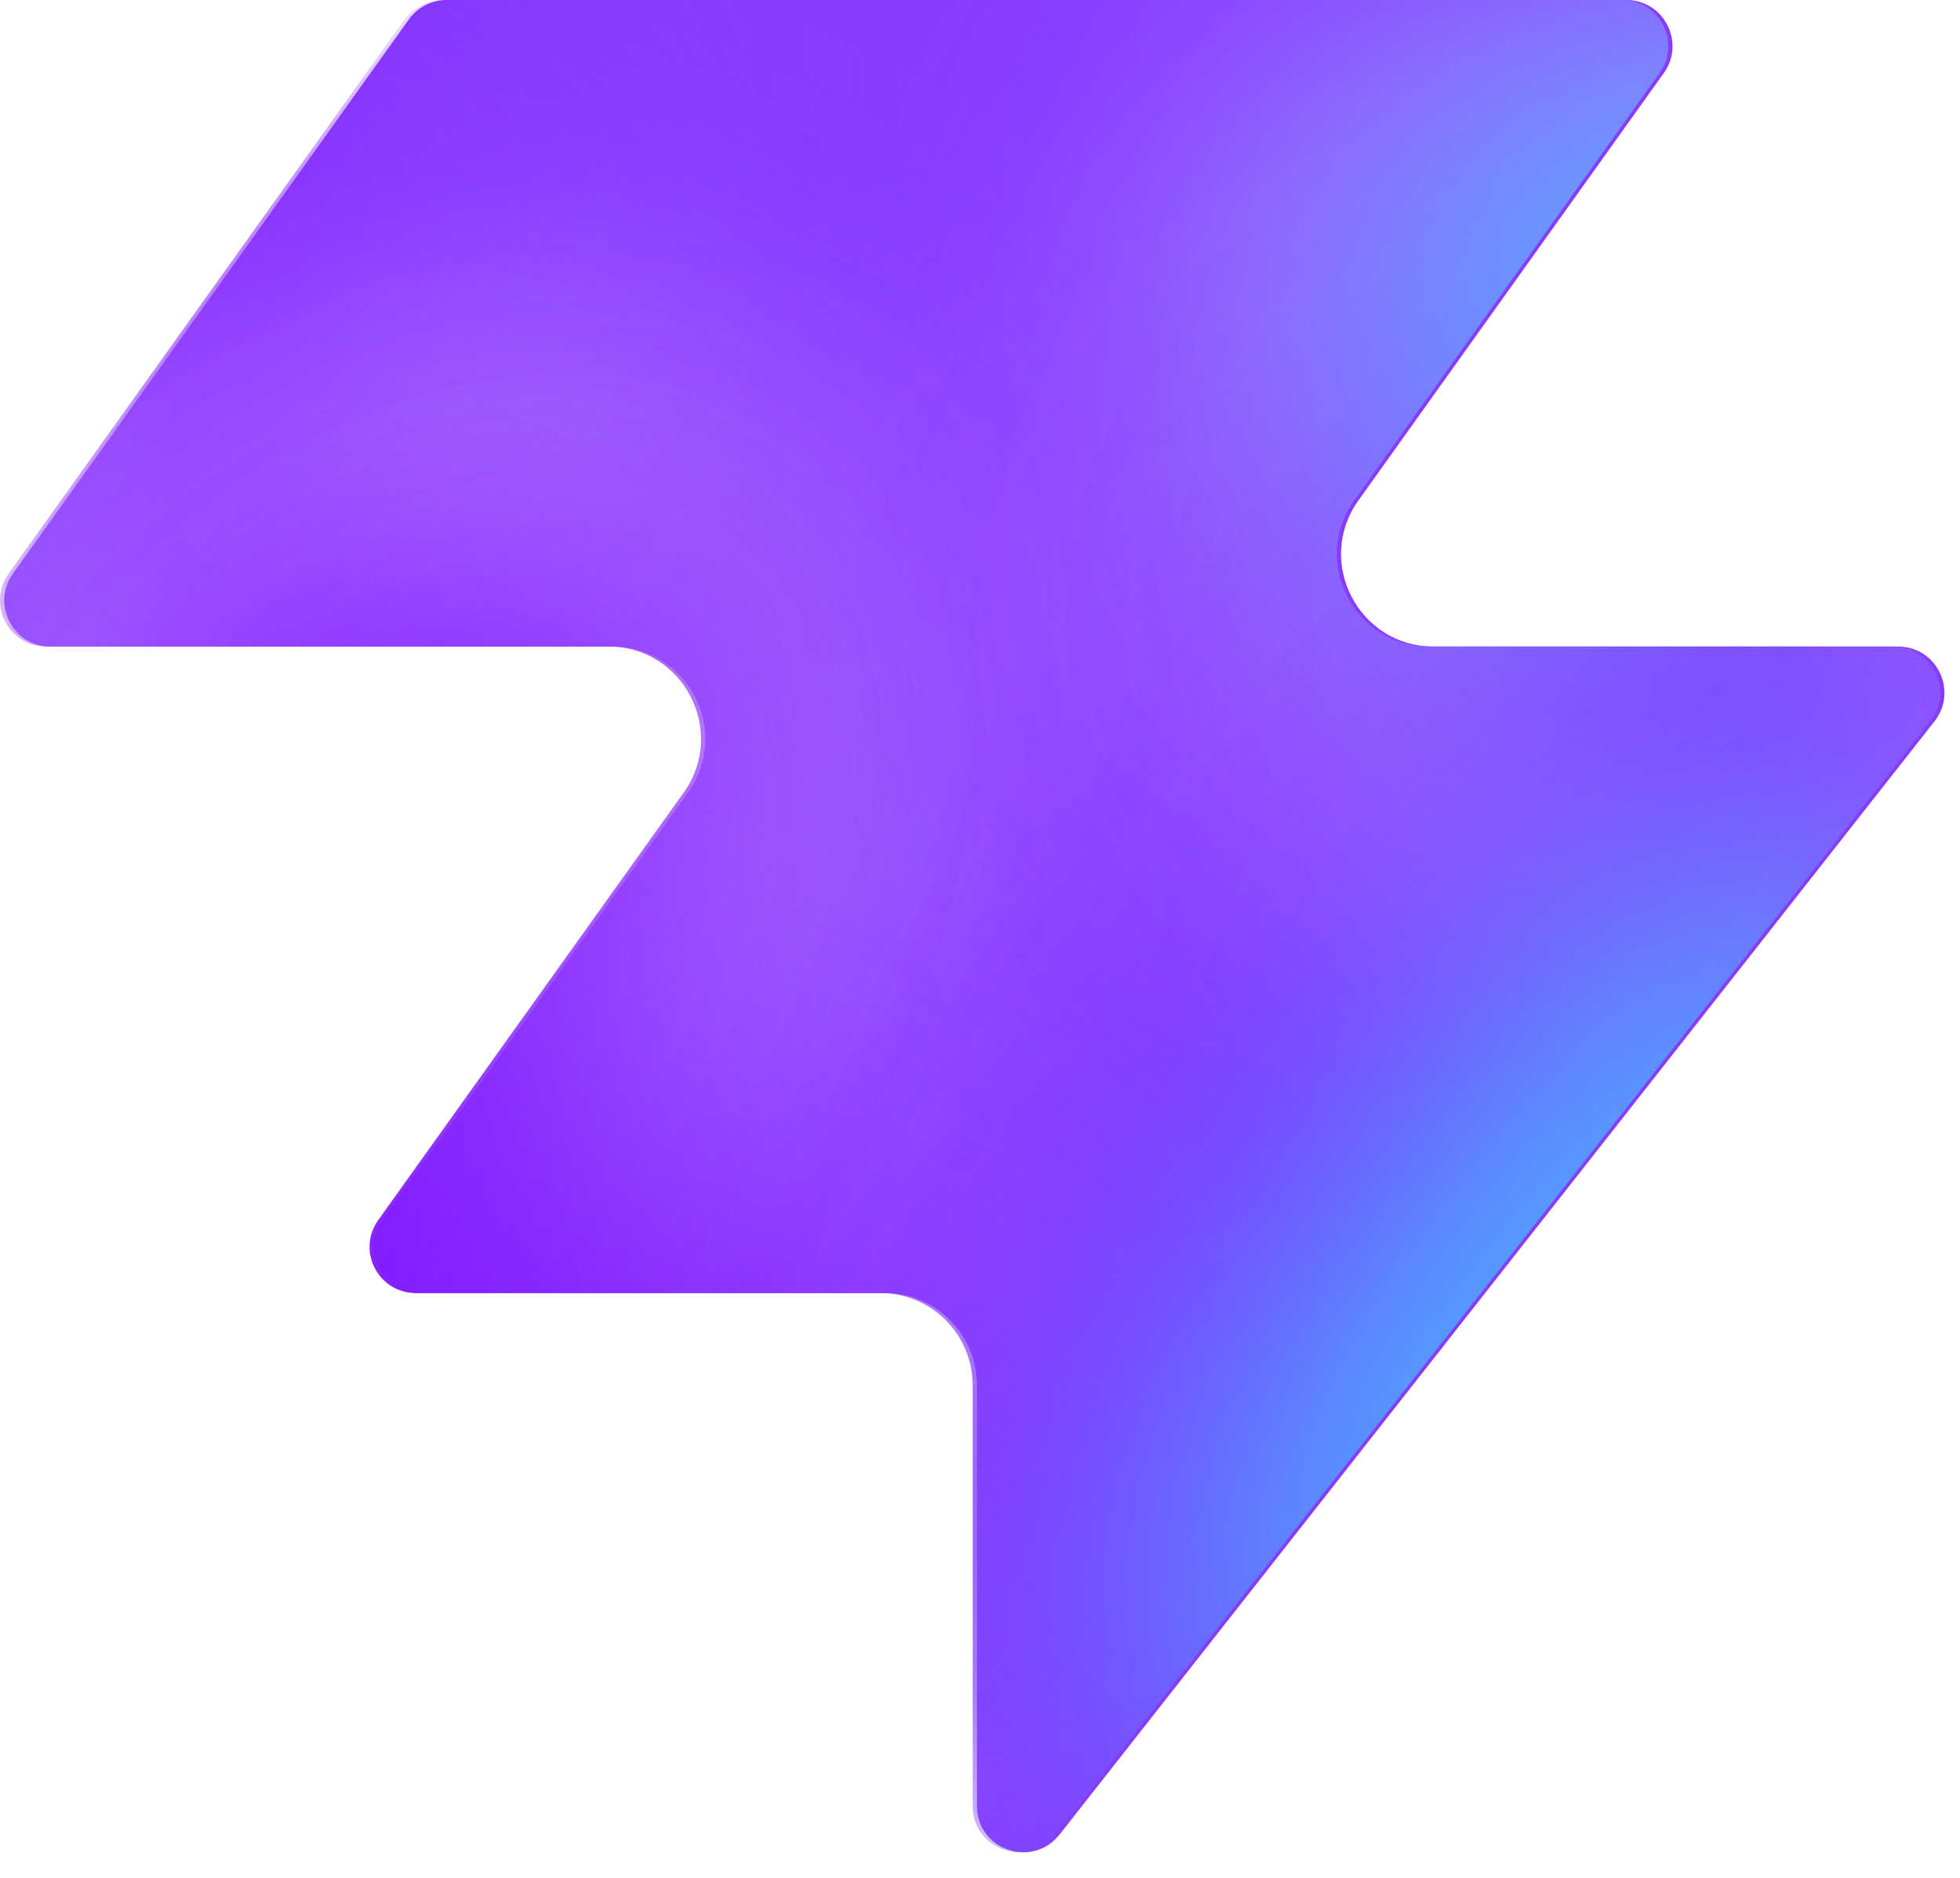
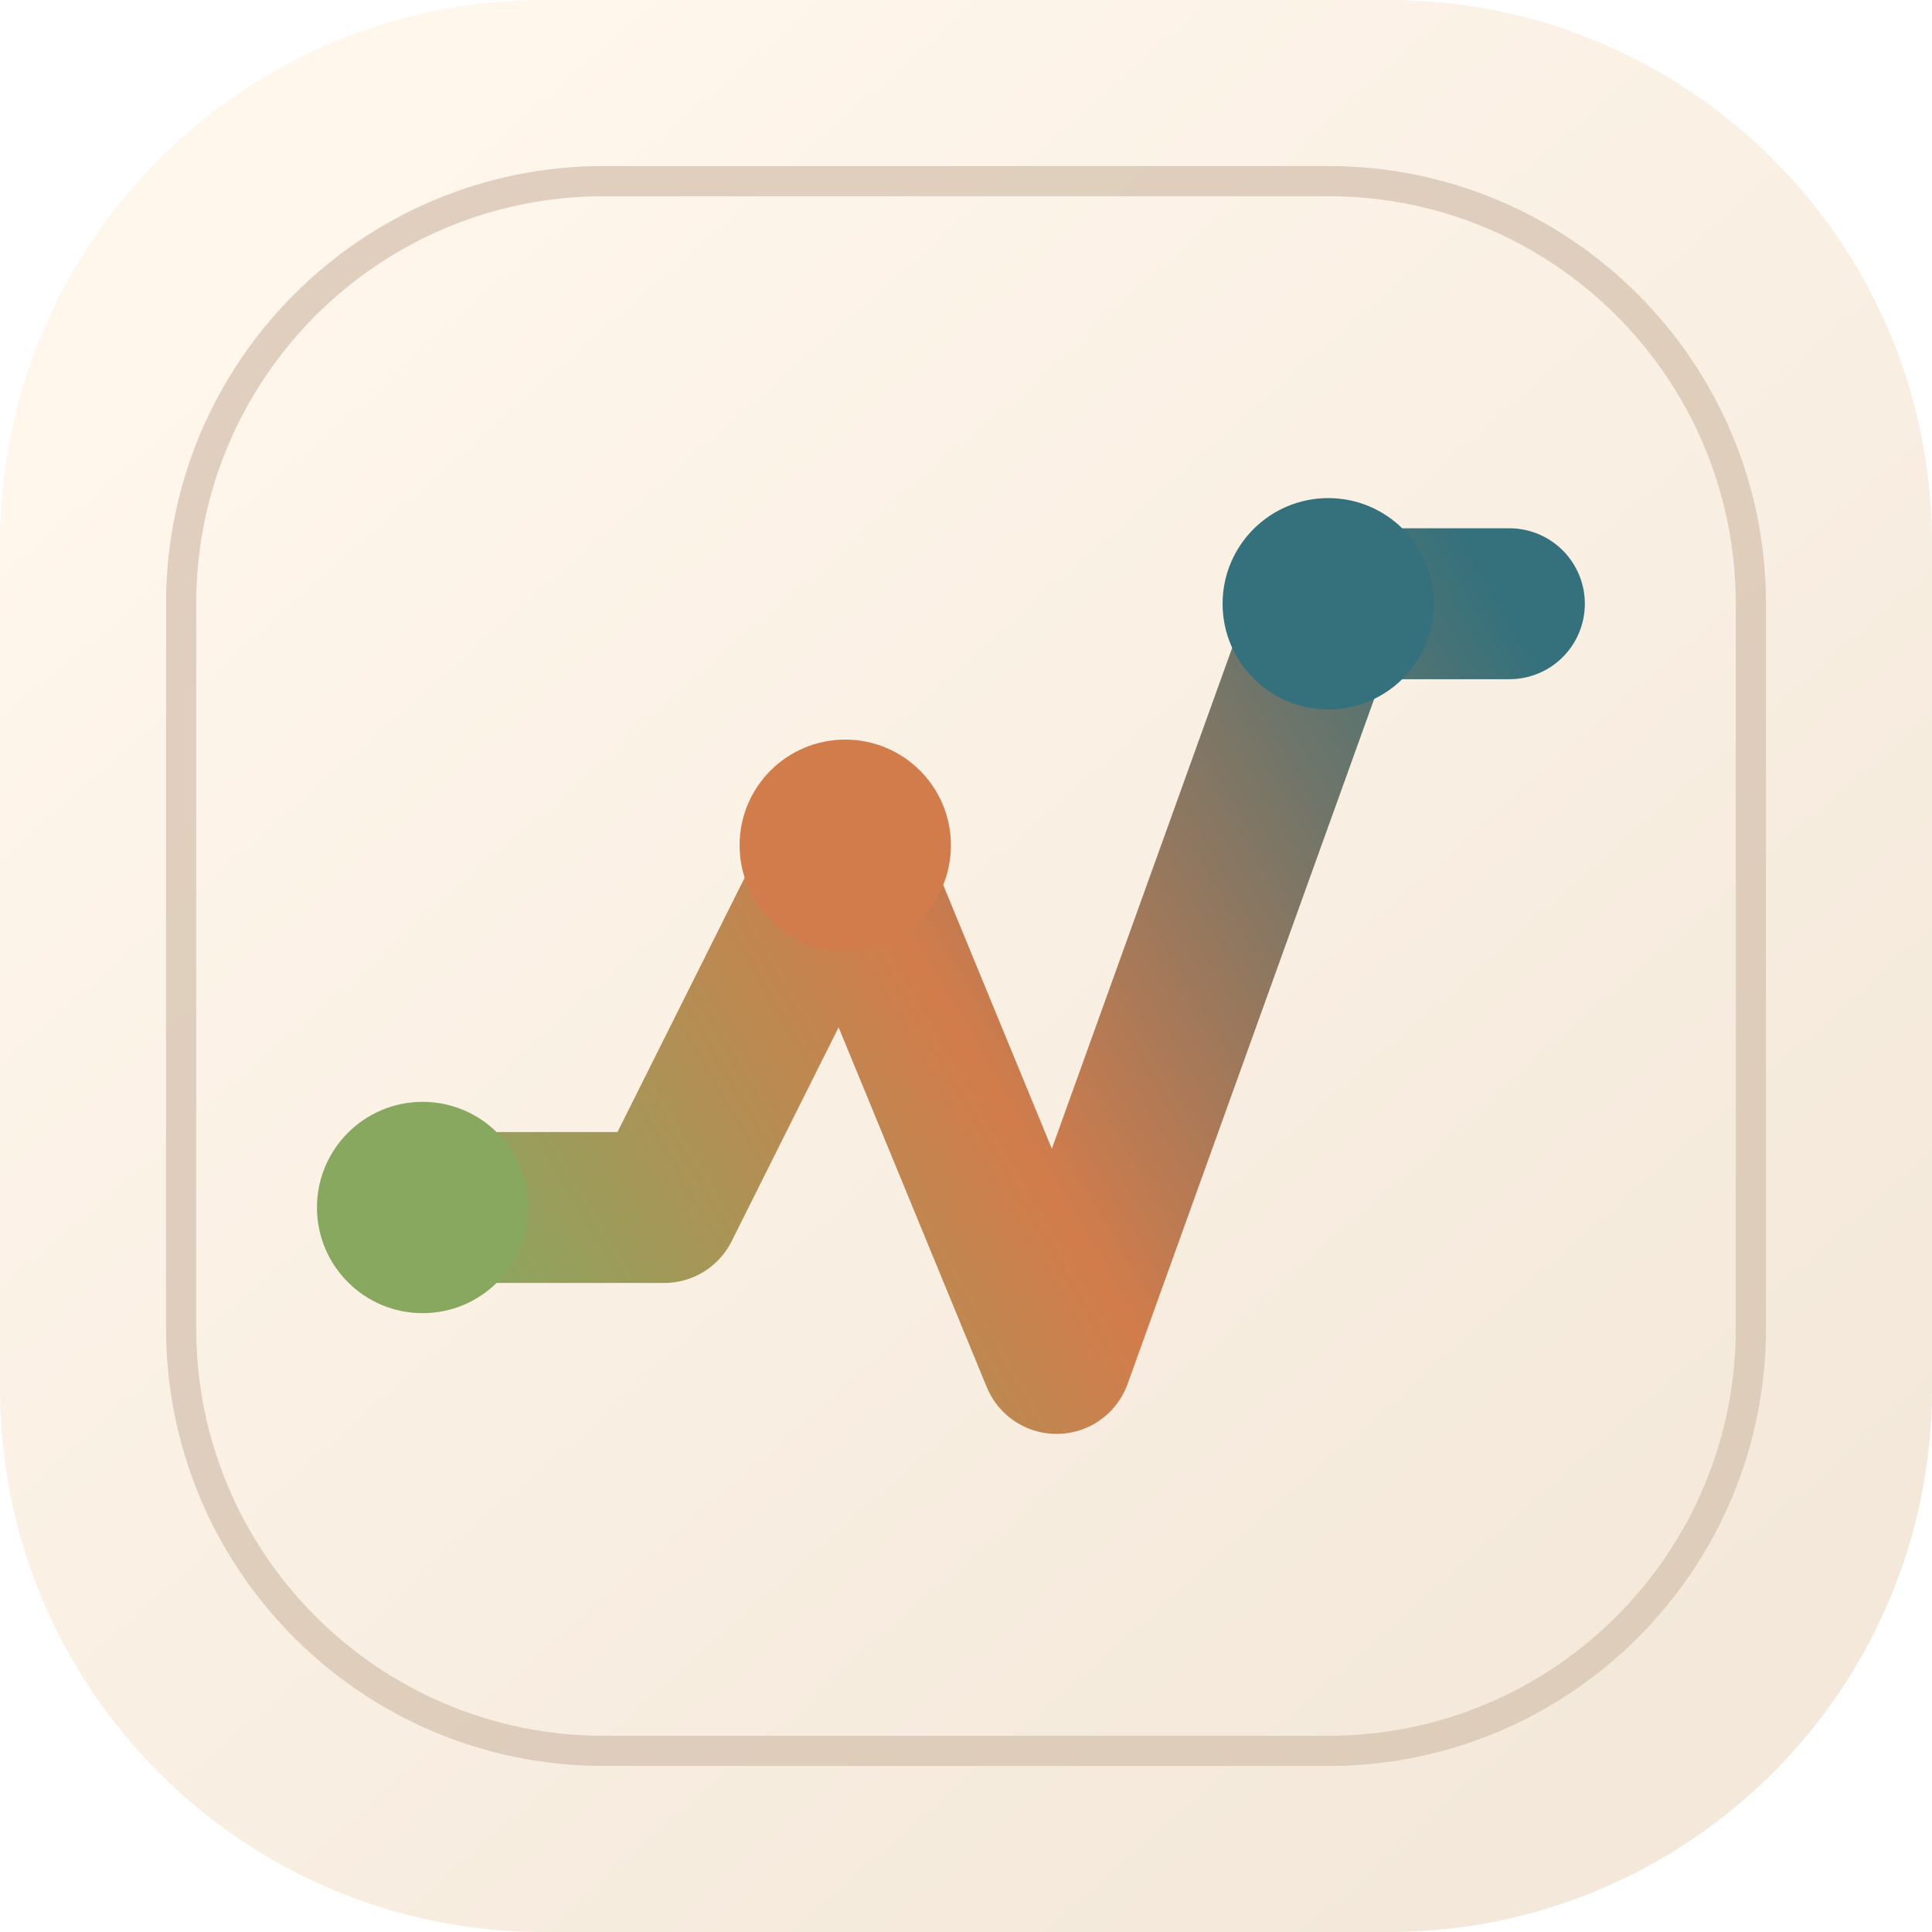
- <svg xmlns="http://www.w3.org/2000/svg" width="48" height="46" fill="none" viewBox="0 0 48 46">
-   <path fill="#863bff" d="M25.946 44.938c-.664.845-2.021.375-2.021-.698V33.937a2.26 2.26 0 0 0-2.262-2.262H10.287c-.92 0-1.456-1.04-.92-1.788l7.48-10.471c1.07-1.497 0-3.578-1.842-3.578H1.237c-.92 0-1.456-1.04-.92-1.788L10.013.474c.214-.297.556-.474.92-.474h28.894c.92 0 1.456 1.04.92 1.788l-7.48 10.471c-1.07 1.498 0 3.579 1.842 3.579h11.377c.943 0 1.473 1.088.89 1.83L25.947 44.94z" style="fill:#863bff;fill:color(display-p3 .525 .23 1);fill-opacity:1" />
-   <mask id="a" width="48" height="46" x="0" y="0" maskUnits="userSpaceOnUse" style="mask-type:alpha">
-     <path fill="#000" d="M25.842 44.938c-.664.844-2.021.375-2.021-.698V33.937a2.26 2.26 0 0 0-2.262-2.262H10.183c-.92 0-1.456-1.04-.92-1.788l7.48-10.471c1.07-1.498 0-3.579-1.842-3.579H1.133c-.92 0-1.456-1.04-.92-1.787L9.91.473c.214-.297.556-.474.92-.474h28.894c.92 0 1.456 1.04.92 1.788l-7.48 10.471c-1.07 1.498 0 3.578 1.842 3.578h11.377c.943 0 1.473 1.088.89 1.832L25.843 44.94z" style="fill:#000;fill-opacity:1" />
-   </mask>
-   <g mask="url(#a)">
-     <g filter="url(#b)">
-       <ellipse cx="5.508" cy="14.704" fill="#ede6ff" rx="5.508" ry="14.704" style="fill:#ede6ff;fill:color(display-p3 .927 .903 1);fill-opacity:1" transform="matrix(.00324 1 1 -.00324 -4.47 31.516)" />
-     </g>
-     <g filter="url(#c)">
-       <ellipse cx="10.399" cy="29.851" fill="#ede6ff" rx="10.399" ry="29.851" style="fill:#ede6ff;fill:color(display-p3 .927 .903 1);fill-opacity:1" transform="matrix(.00324 1 1 -.00324 -39.328 7.883)" />
-     </g>
-     <g filter="url(#d)">
-       <ellipse cx="5.508" cy="30.487" fill="#7e14ff" rx="5.508" ry="30.487" style="fill:#7e14ff;fill:color(display-p3 .492 .077 1);fill-opacity:1" transform="rotate(89.814 -25.913 -14.639)scale(1 -1)" />
-     </g>
-     <g filter="url(#e)">
-       <ellipse cx="5.508" cy="30.599" fill="#7e14ff" rx="5.508" ry="30.599" style="fill:#7e14ff;fill:color(display-p3 .492 .077 1);fill-opacity:1" transform="rotate(89.814 -32.644 -3.334)scale(1 -1)" />
-     </g>
-     <g filter="url(#f)">
-       <ellipse cx="5.508" cy="30.599" fill="#7e14ff" rx="5.508" ry="30.599" style="fill:#7e14ff;fill:color(display-p3 .492 .077 1);fill-opacity:1" transform="matrix(.00324 1 1 -.00324 -34.34 30.47)" />
-     </g>
-     <g filter="url(#g)">
-       <ellipse cx="14.072" cy="22.078" fill="#ede6ff" rx="14.072" ry="22.078" style="fill:#ede6ff;fill:color(display-p3 .927 .903 1);fill-opacity:1" transform="rotate(93.35 24.506 48.493)scale(-1 1)" />
-     </g>
-     <g filter="url(#h)">
-       <ellipse cx="3.47" cy="21.501" fill="#7e14ff" rx="3.47" ry="21.501" style="fill:#7e14ff;fill:color(display-p3 .492 .077 1);fill-opacity:1" transform="rotate(89.009 28.708 47.59)scale(-1 1)" />
-     </g>
-     <g filter="url(#i)">
-       <ellipse cx="3.47" cy="21.501" fill="#7e14ff" rx="3.47" ry="21.501" style="fill:#7e14ff;fill:color(display-p3 .492 .077 1);fill-opacity:1" transform="rotate(89.009 28.708 47.59)scale(-1 1)" />
-     </g>
-     <g filter="url(#j)">
-       <ellipse cx=".387" cy="8.972" fill="#7e14ff" rx="4.407" ry="29.108" style="fill:#7e14ff;fill:color(display-p3 .492 .077 1);fill-opacity:1" transform="rotate(39.51 .387 8.972)" />
-     </g>
-     <g filter="url(#k)">
-       <ellipse cx="47.523" cy="-6.092" fill="#7e14ff" rx="4.407" ry="29.108" style="fill:#7e14ff;fill:color(display-p3 .492 .077 1);fill-opacity:1" transform="rotate(37.892 47.523 -6.092)" />
-     </g>
-     <g filter="url(#l)">
-       <ellipse cx="41.412" cy="6.333" fill="#47bfff" rx="5.971" ry="9.665" style="fill:#47bfff;fill:color(display-p3 .28 .748 1);fill-opacity:1" transform="rotate(37.892 41.412 6.333)" />
-     </g>
-     <g filter="url(#m)">
-       <ellipse cx="-1.879" cy="38.332" fill="#7e14ff" rx="4.407" ry="29.108" style="fill:#7e14ff;fill:color(display-p3 .492 .077 1);fill-opacity:1" transform="rotate(37.892 -1.88 38.332)" />
-     </g>
-     <g filter="url(#n)">
-       <ellipse cx="-1.879" cy="38.332" fill="#7e14ff" rx="4.407" ry="29.108" style="fill:#7e14ff;fill:color(display-p3 .492 .077 1);fill-opacity:1" transform="rotate(37.892 -1.88 38.332)" />
-     </g>
-     <g filter="url(#o)">
-       <ellipse cx="35.651" cy="29.907" fill="#7e14ff" rx="4.407" ry="29.108" style="fill:#7e14ff;fill:color(display-p3 .492 .077 1);fill-opacity:1" transform="rotate(37.892 35.651 29.907)" />
-     </g>
-     <g filter="url(#p)">
-       <ellipse cx="38.418" cy="32.4" fill="#47bfff" rx="5.971" ry="15.297" style="fill:#47bfff;fill:color(display-p3 .28 .748 1);fill-opacity:1" transform="rotate(37.892 38.418 32.4)" />
-     </g>
-   </g>
+ <svg xmlns="http://www.w3.org/2000/svg" viewBox="0 0 64 64" fill="none">
  <defs>
-     <filter id="b" width="60.045" height="41.654" x="-19.77" y="16.149" color-interpolation-filters="sRGB" filterUnits="userSpaceOnUse">
-       <feFlood flood-opacity="0" result="BackgroundImageFix" />
-       <feBlend in="SourceGraphic" in2="BackgroundImageFix" result="shape" />
-       <feGaussianBlur result="effect1_foregroundBlur_2002_17158" stdDeviation="7.659" />
-     </filter>
-     <filter id="c" width="90.34" height="51.437" x="-54.613" y="-7.533" color-interpolation-filters="sRGB" filterUnits="userSpaceOnUse">
-       <feFlood flood-opacity="0" result="BackgroundImageFix" />
-       <feBlend in="SourceGraphic" in2="BackgroundImageFix" result="shape" />
-       <feGaussianBlur result="effect1_foregroundBlur_2002_17158" stdDeviation="7.659" />
-     </filter>
-     <filter id="d" width="79.355" height="29.4" x="-49.64" y="2.03" color-interpolation-filters="sRGB" filterUnits="userSpaceOnUse">
-       <feFlood flood-opacity="0" result="BackgroundImageFix" />
-       <feBlend in="SourceGraphic" in2="BackgroundImageFix" result="shape" />
-       <feGaussianBlur result="effect1_foregroundBlur_2002_17158" stdDeviation="4.596" />
-     </filter>
-     <filter id="e" width="79.579" height="29.4" x="-45.045" y="20.029" color-interpolation-filters="sRGB" filterUnits="userSpaceOnUse">
-       <feFlood flood-opacity="0" result="BackgroundImageFix" />
-       <feBlend in="SourceGraphic" in2="BackgroundImageFix" result="shape" />
-       <feGaussianBlur result="effect1_foregroundBlur_2002_17158" stdDeviation="4.596" />
-     </filter>
-     <filter id="f" width="79.579" height="29.4" x="-43.513" y="21.178" color-interpolation-filters="sRGB" filterUnits="userSpaceOnUse">
-       <feFlood flood-opacity="0" result="BackgroundImageFix" />
-       <feBlend in="SourceGraphic" in2="BackgroundImageFix" result="shape" />
-       <feGaussianBlur result="effect1_foregroundBlur_2002_17158" stdDeviation="4.596" />
-     </filter>
-     <filter id="g" width="74.749" height="58.852" x="15.756" y="-17.901" color-interpolation-filters="sRGB" filterUnits="userSpaceOnUse">
-       <feFlood flood-opacity="0" result="BackgroundImageFix" />
-       <feBlend in="SourceGraphic" in2="BackgroundImageFix" result="shape" />
-       <feGaussianBlur result="effect1_foregroundBlur_2002_17158" stdDeviation="7.659" />
-     </filter>
-     <filter id="h" width="61.377" height="25.362" x="23.548" y="2.284" color-interpolation-filters="sRGB" filterUnits="userSpaceOnUse">
-       <feFlood flood-opacity="0" result="BackgroundImageFix" />
-       <feBlend in="SourceGraphic" in2="BackgroundImageFix" result="shape" />
-       <feGaussianBlur result="effect1_foregroundBlur_2002_17158" stdDeviation="4.596" />
-     </filter>
-     <filter id="i" width="61.377" height="25.362" x="23.548" y="2.284" color-interpolation-filters="sRGB" filterUnits="userSpaceOnUse">
-       <feFlood flood-opacity="0" result="BackgroundImageFix" />
-       <feBlend in="SourceGraphic" in2="BackgroundImageFix" result="shape" />
-       <feGaussianBlur result="effect1_foregroundBlur_2002_17158" stdDeviation="4.596" />
-     </filter>
-     <filter id="j" width="56.045" height="63.649" x="-27.636" y="-22.853" color-interpolation-filters="sRGB" filterUnits="userSpaceOnUse">
-       <feFlood flood-opacity="0" result="BackgroundImageFix" />
-       <feBlend in="SourceGraphic" in2="BackgroundImageFix" result="shape" />
-       <feGaussianBlur result="effect1_foregroundBlur_2002_17158" stdDeviation="4.596" />
-     </filter>
-     <filter id="k" width="54.814" height="64.646" x="20.116" y="-38.415" color-interpolation-filters="sRGB" filterUnits="userSpaceOnUse">
-       <feFlood flood-opacity="0" result="BackgroundImageFix" />
-       <feBlend in="SourceGraphic" in2="BackgroundImageFix" result="shape" />
-       <feGaussianBlur result="effect1_foregroundBlur_2002_17158" stdDeviation="4.596" />
-     </filter>
-     <filter id="l" width="33.541" height="35.313" x="24.641" y="-11.323" color-interpolation-filters="sRGB" filterUnits="userSpaceOnUse">
-       <feFlood flood-opacity="0" result="BackgroundImageFix" />
-       <feBlend in="SourceGraphic" in2="BackgroundImageFix" result="shape" />
-       <feGaussianBlur result="effect1_foregroundBlur_2002_17158" stdDeviation="4.596" />
-     </filter>
-     <filter id="m" width="54.814" height="64.646" x="-29.286" y="6.009" color-interpolation-filters="sRGB" filterUnits="userSpaceOnUse">
-       <feFlood flood-opacity="0" result="BackgroundImageFix" />
-       <feBlend in="SourceGraphic" in2="BackgroundImageFix" result="shape" />
-       <feGaussianBlur result="effect1_foregroundBlur_2002_17158" stdDeviation="4.596" />
-     </filter>
-     <filter id="n" width="54.814" height="64.646" x="-29.286" y="6.009" color-interpolation-filters="sRGB" filterUnits="userSpaceOnUse">
-       <feFlood flood-opacity="0" result="BackgroundImageFix" />
-       <feBlend in="SourceGraphic" in2="BackgroundImageFix" result="shape" />
-       <feGaussianBlur result="effect1_foregroundBlur_2002_17158" stdDeviation="4.596" />
-     </filter>
-     <filter id="o" width="54.814" height="64.646" x="8.244" y="-2.416" color-interpolation-filters="sRGB" filterUnits="userSpaceOnUse">
-       <feFlood flood-opacity="0" result="BackgroundImageFix" />
-       <feBlend in="SourceGraphic" in2="BackgroundImageFix" result="shape" />
-       <feGaussianBlur result="effect1_foregroundBlur_2002_17158" stdDeviation="4.596" />
-     </filter>
-     <filter id="p" width="39.409" height="43.623" x="18.713" y="10.588" color-interpolation-filters="sRGB" filterUnits="userSpaceOnUse">
-       <feFlood flood-opacity="0" result="BackgroundImageFix" />
-       <feBlend in="SourceGraphic" in2="BackgroundImageFix" result="shape" />
-       <feGaussianBlur result="effect1_foregroundBlur_2002_17158" stdDeviation="4.596" />
-     </filter>
+     <linearGradient id="bg" x1="10" x2="54" y1="8" y2="58" gradientUnits="userSpaceOnUse">
+       <stop stop-color="#FFF6EC" />
+       <stop offset="1" stop-color="#F3E8D9" />
+     </linearGradient>
+     <linearGradient id="line" x1="14" x2="50" y1="41" y2="20" gradientUnits="userSpaceOnUse">
+       <stop stop-color="#88A860" />
+       <stop offset=".45" stop-color="#D27C4B" />
+       <stop offset="1" stop-color="#34717C" />
+     </linearGradient>
  </defs>
+   <rect width="64" height="64" rx="18" fill="url(#bg)" />
+   <rect x="6" y="6" width="52" height="52" rx="14" stroke="#D8C5B3" stroke-opacity=".8" />
+   <path d="M14 40H22L28 28L35 45L44 20H50" stroke="url(#line)" stroke-linecap="round" stroke-linejoin="round" stroke-width="5" />
+   <circle cx="14" cy="40" r="3.5" fill="#88A860" />
+   <circle cx="28" cy="28" r="3.5" fill="#D27C4B" />
+   <circle cx="44" cy="20" r="3.5" fill="#34717C" />
</svg>
